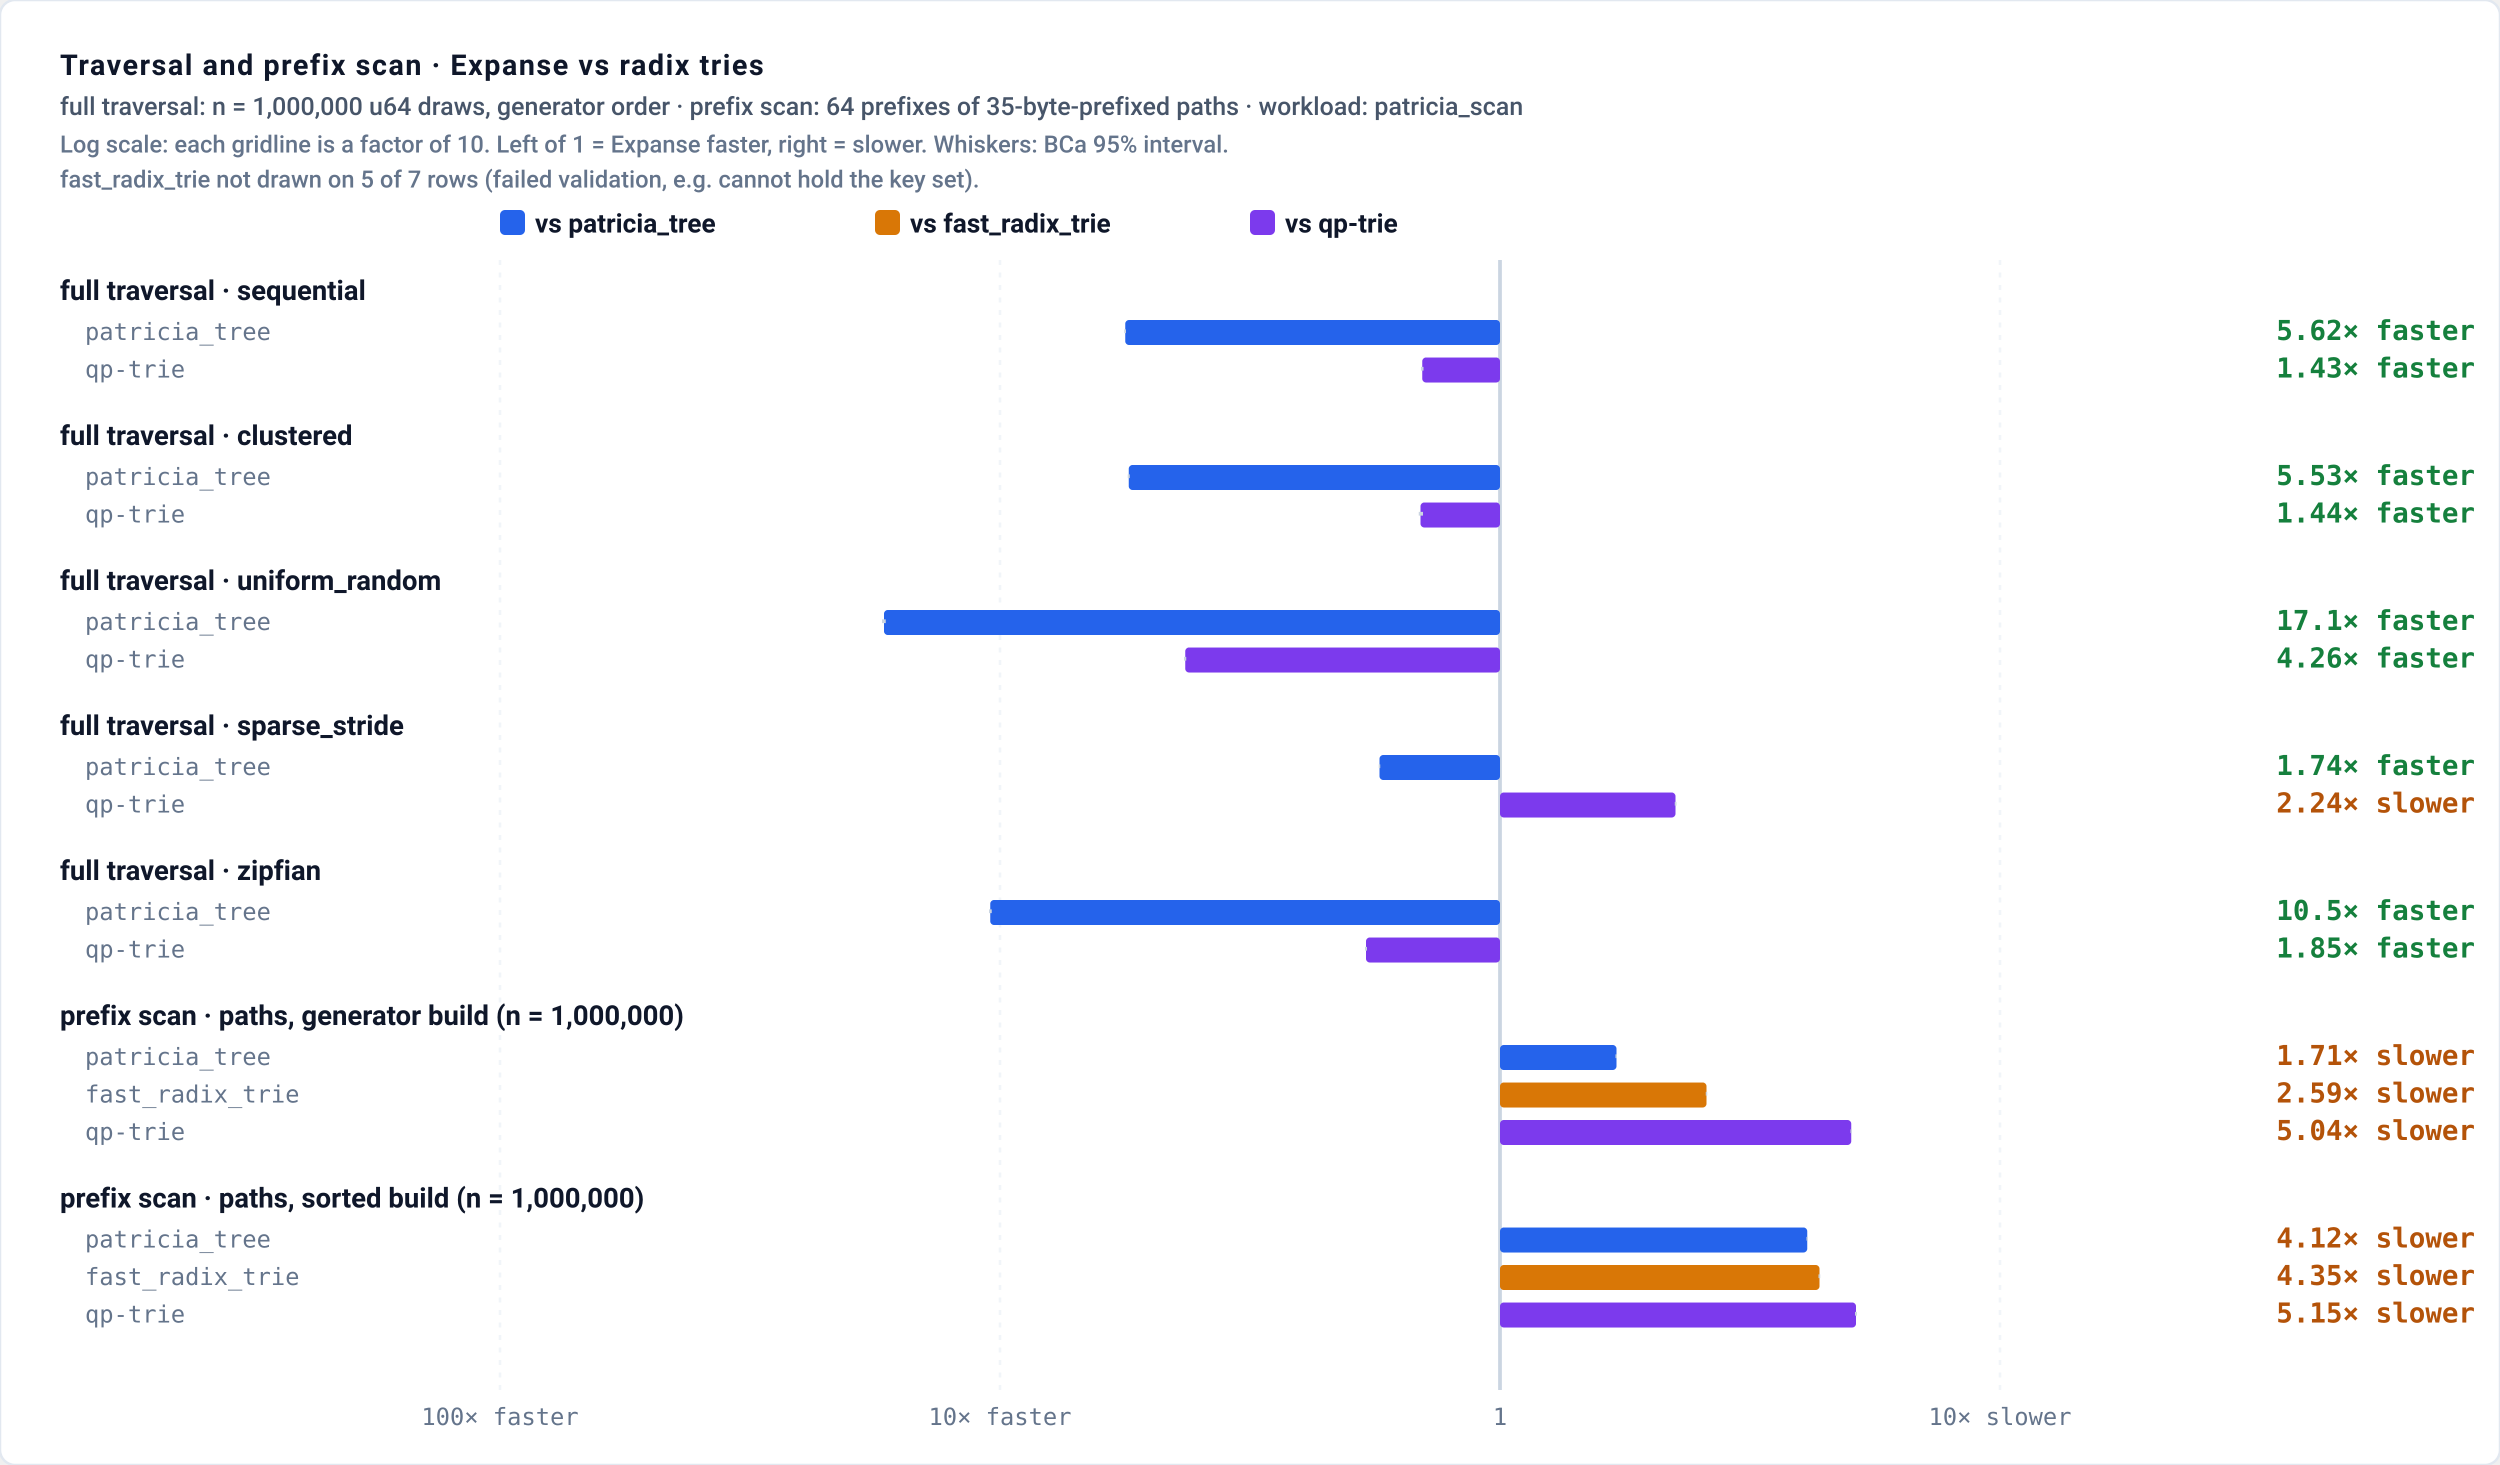
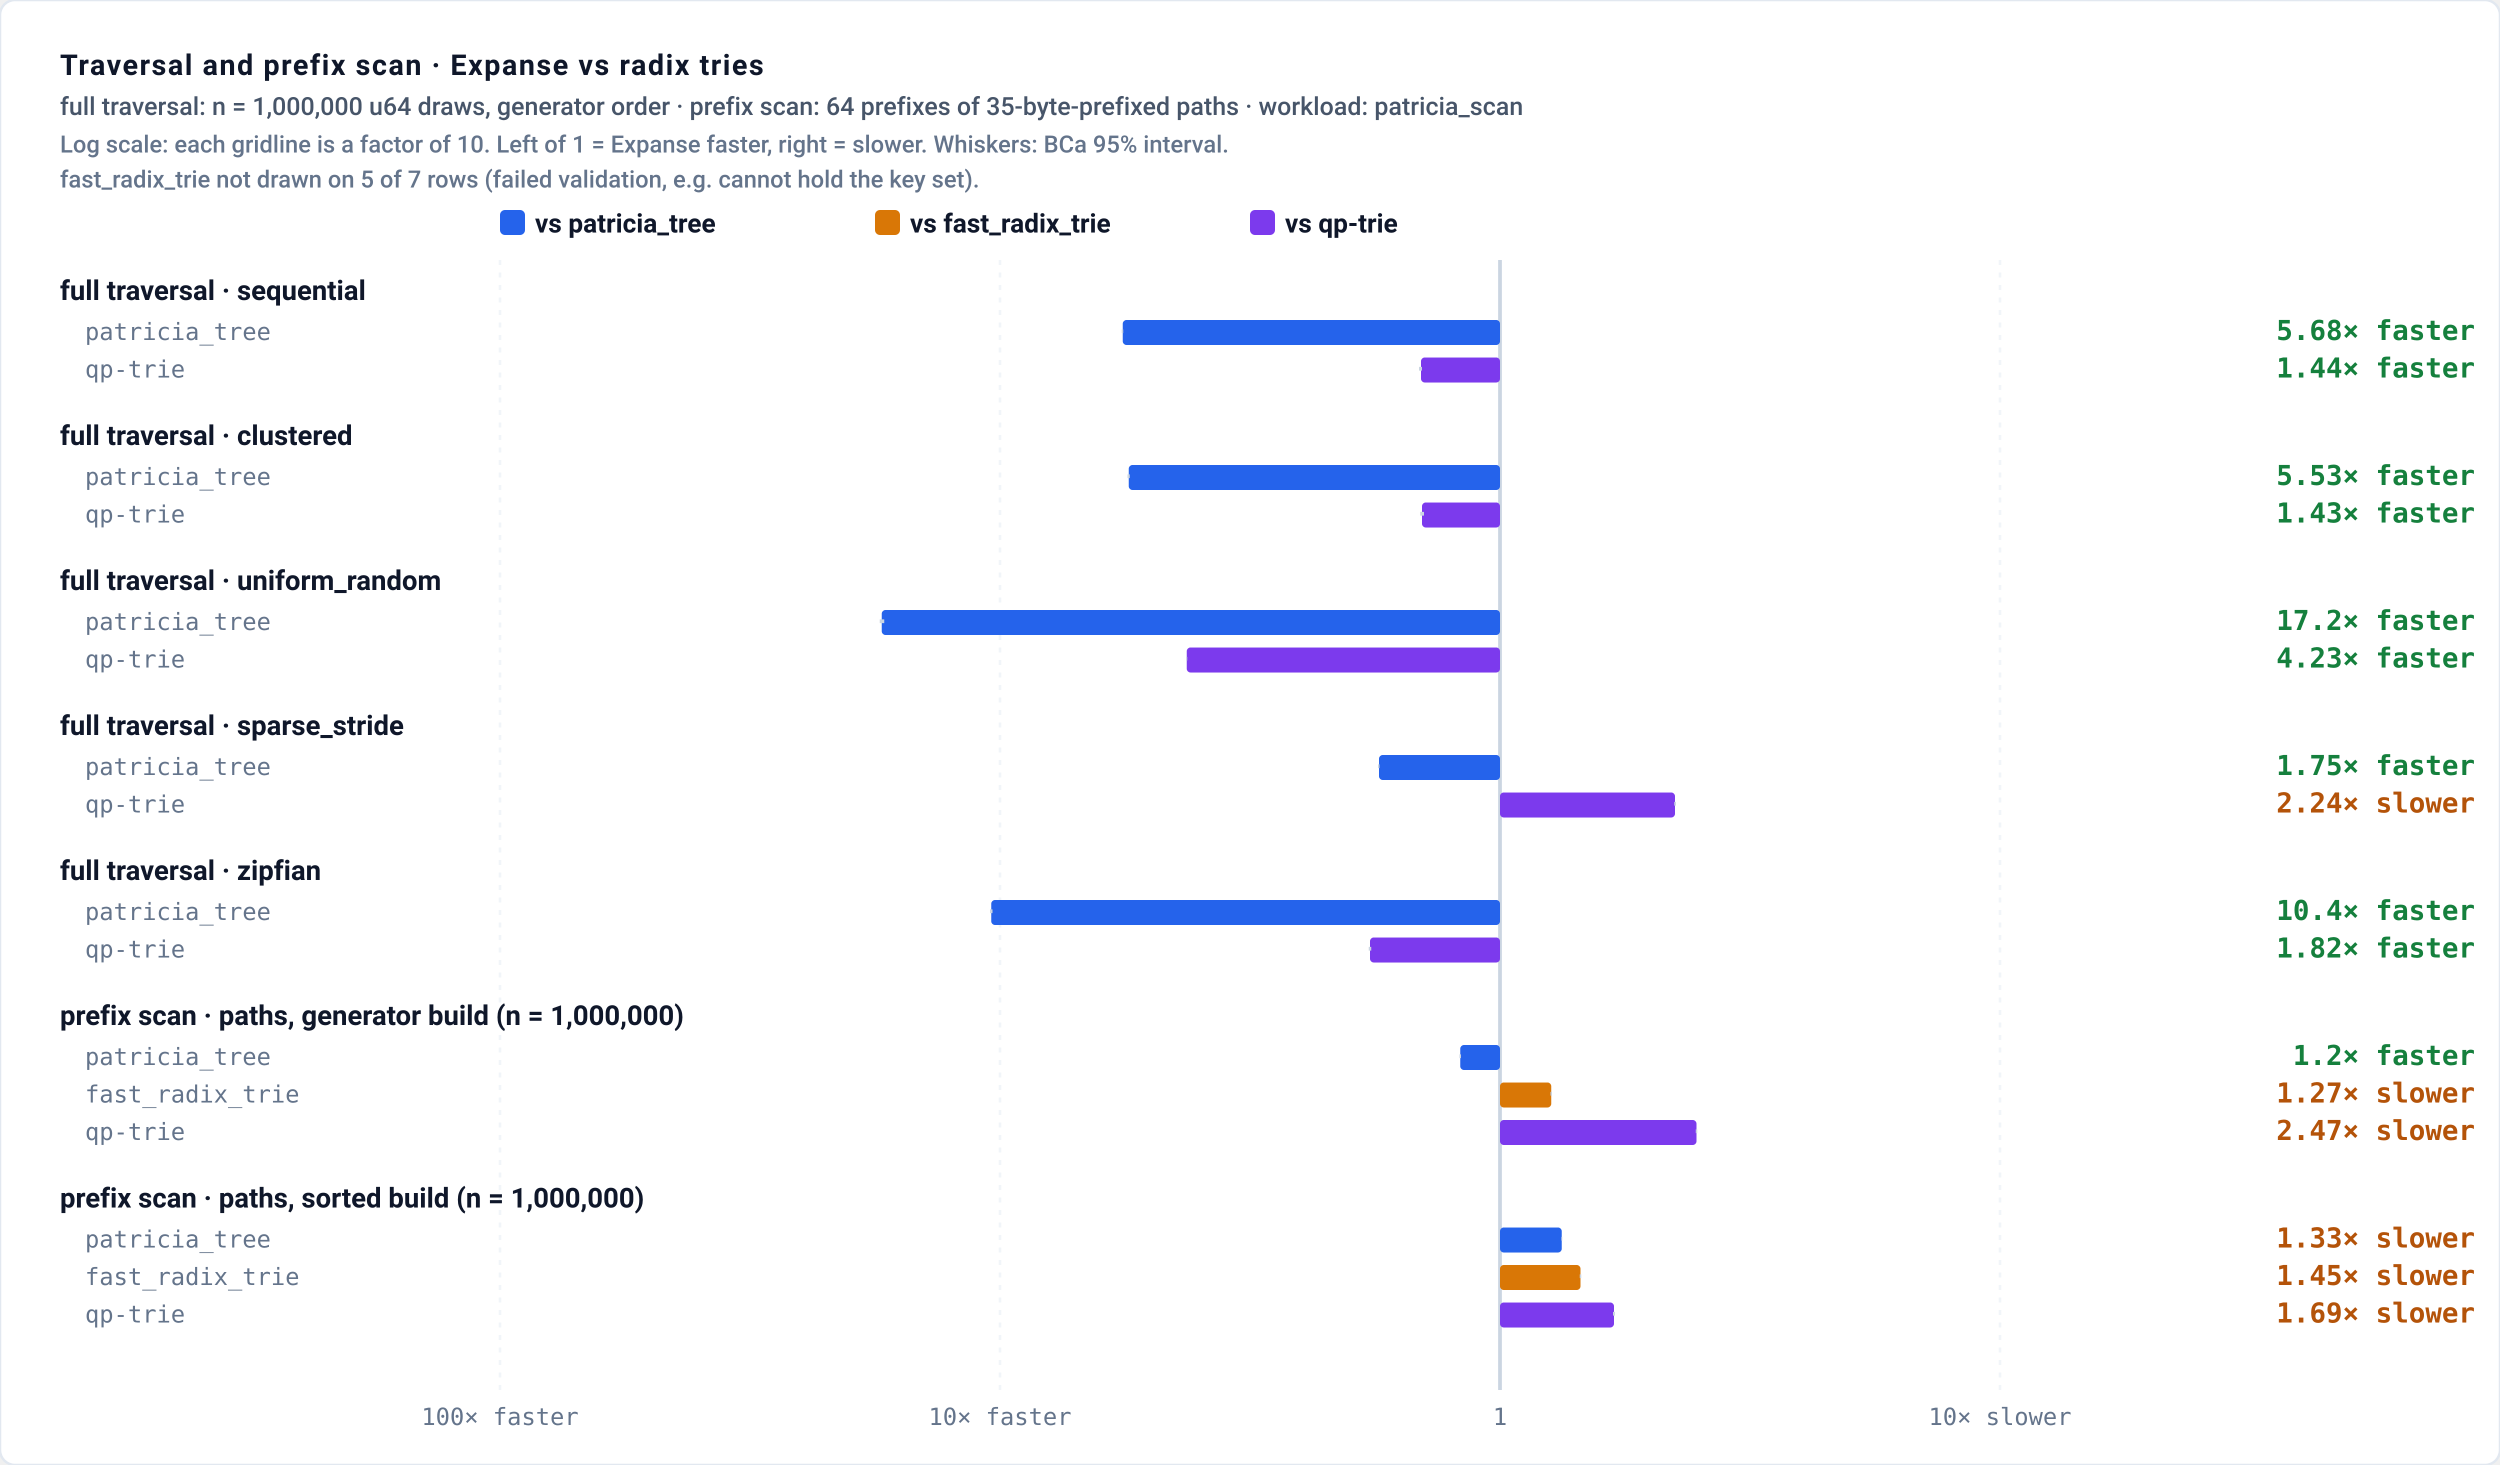
<svg xmlns="http://www.w3.org/2000/svg" role="img" viewBox="0 0 1000 586" width="100%" height="100%">
  <defs>
    <style>
      .bg { fill: #ffffff; }
      .border { stroke: #e2e8f0; stroke-width: 1px; fill: none; }
      .grid { stroke: #f1f5f9; stroke-width: 1px; stroke-dasharray: 2,3; }
      .axis { stroke: #cbd5e1; stroke-width: 1.5px; }
      .divider { stroke: #e2e8f0; stroke-width: 1px; }

      .t-title { font-family: -apple-system, BlinkMacSystemFont, "Segoe UI", Roboto, Helvetica, Arial, sans-serif; font-size: 11.5px; font-weight: 700; letter-spacing: 0.6px; fill: #0f172a; text-transform: uppercase; }
      .t-sub { font-family: -apple-system, BlinkMacSystemFont, "Segoe UI", Roboto, Helvetica, Arial, sans-serif; font-size: 10px; font-weight: 500; fill: #475569; }
      .t-unit { font-family: ui-monospace, SFMono-Regular, Menlo, Monaco, Consolas, monospace; font-size: 10px; font-weight: 600; fill: #475569; }
      .t-axis-label { font-family: ui-monospace, SFMono-Regular, Menlo, Monaco, Consolas, monospace; font-size: 9.5px; font-weight: 500; fill: #64748b; }
      .t-bar-label { font-family: -apple-system, BlinkMacSystemFont, "Segoe UI", Roboto, Helvetica, Arial, sans-serif; font-size: 11px; font-weight: 700; fill: #0f172a; }
      .t-legend { font-family: -apple-system, BlinkMacSystemFont, "Segoe UI", Roboto, Helvetica, Arial, sans-serif; font-size: 10.5px; font-weight: 600; fill: #0f172a; }

      .t-val-accent { font-family: ui-monospace, SFMono-Regular, Menlo, Monaco, Consolas, monospace; font-size: 11px; font-weight: 700; fill: #15803d; }
      .t-val-blue { font-family: ui-monospace, SFMono-Regular, Menlo, Monaco, Consolas, monospace; font-size: 11px; font-weight: 600; fill: #2563eb; }
      .t-val-loss { font-family: ui-monospace, SFMono-Regular, Menlo, Monaco, Consolas, monospace; font-size: 11px; font-weight: 700; fill: #b45309; }
      .t-note { font-family: -apple-system, BlinkMacSystemFont, "Segoe UI", Roboto, Helvetica, Arial, sans-serif; font-size: 9.5px; font-weight: 500; fill: #64748b; }

      .b-expanse { fill: #16a34a; }
      .b-art { fill: #2563eb; }
      .b-patricia { fill: #2563eb; }
      .b-radix { fill: #d97706; }
      .b-qp { fill: #7c3aed; }
      .b-btree { fill: #d97706; }
      .b-hashmap { fill: #7c3aed; }

      .badge-win { fill: #dcfce7; stroke: #86efac; stroke-width: 1px; }
      .badge-win-text { font-family: ui-monospace, SFMono-Regular, Menlo, Monaco, Consolas, monospace; font-size: 9.5px; font-weight: 700; fill: #15803d; text-anchor: middle; }
      .badge-loss { fill: #fef3c7; stroke: #fcd34d; stroke-width: 1px; }
      .badge-loss-text { font-family: ui-monospace, SFMono-Regular, Menlo, Monaco, Consolas, monospace; font-size: 9.5px; font-weight: 700; fill: #b45309; text-anchor: middle; }

      @media (prefers-color-scheme: dark) {
        .bg { fill: #0d1117; }
        .border { stroke: #30363d; }
        .grid { stroke: #21262d; }
        .axis { stroke: #484f58; }
        .divider { stroke: #21262d; }
        .t-title { fill: #f0f6fc; }
        .t-sub { fill: #94a3b8; }
        .t-unit { fill: #94a3b8; }
        .t-axis-label { fill: #94a3b8; }
        .t-bar-label { fill: #f8fafc; }
        .t-legend { fill: #f8fafc; }
        .t-val-accent { fill: #4ade80; }
        .t-val-blue { fill: #38bdf8; }
        .t-note { fill: #94a3b8; }
        .t-val-loss { fill: #fbbf24; }
        .b-expanse { fill: #22c55e; }
        .b-art { fill: #3b82f6; }
        .b-patricia { fill: #3b82f6; }
        .b-radix { fill: #f59e0b; }
        .b-qp { fill: #a855f7; }
        .b-btree { fill: #f59e0b; }
        .b-hashmap { fill: #a855f7; }
        .badge-win { fill: #052e16; stroke: #166534; }
        .badge-win-text { fill: #4ade80; }
        .badge-loss { fill: #451a03; stroke: #92400e; }
        .badge-loss-text { fill: #fbbf24; }
      }

      :root[data-theme="dark"] .bg, [data-theme="dark"] .bg { fill: #0d1117; }
      :root[data-theme="dark"] .border, [data-theme="dark"] .border { stroke: #30363d; }
      :root[data-theme="dark"] .grid, [data-theme="dark"] .grid { stroke: #21262d; }
      :root[data-theme="dark"] .axis, [data-theme="dark"] .axis { stroke: #484f58; }
      :root[data-theme="dark"] .divider, [data-theme="dark"] .divider { stroke: #21262d; }
      :root[data-theme="dark"] .t-title, [data-theme="dark"] .t-title { fill: #f0f6fc; }
      :root[data-theme="dark"] .t-sub, [data-theme="dark"] .t-sub { fill: #94a3b8; }
      :root[data-theme="dark"] .t-unit, [data-theme="dark"] .t-unit { fill: #94a3b8; }
      :root[data-theme="dark"] .t-axis-label, [data-theme="dark"] .t-axis-label { fill: #94a3b8; }
      :root[data-theme="dark"] .t-bar-label, [data-theme="dark"] .t-bar-label { fill: #f8fafc; }
      :root[data-theme="dark"] .t-legend, [data-theme="dark"] .t-legend { fill: #f8fafc; }
      :root[data-theme="dark"] .t-val-accent, [data-theme="dark"] .t-val-accent { fill: #4ade80; }
      :root[data-theme="dark"] .t-val-blue, [data-theme="dark"] .t-val-blue { fill: #38bdf8; }
      :root[data-theme="dark"] .t-note, [data-theme="dark"] .t-note { fill: #94a3b8; }
      :root[data-theme="dark"] .t-val-loss, [data-theme="dark"] .t-val-loss { fill: #fbbf24; }
      :root[data-theme="dark"] .b-expanse, [data-theme="dark"] .b-expanse { fill: #22c55e; }
      :root[data-theme="dark"] .b-art, [data-theme="dark"] .b-art { fill: #3b82f6; }
      :root[data-theme="dark"] .b-patricia, [data-theme="dark"] .b-patricia { fill: #3b82f6; }
      :root[data-theme="dark"] .b-radix, [data-theme="dark"] .b-radix { fill: #f59e0b; }
      :root[data-theme="dark"] .b-qp, [data-theme="dark"] .b-qp { fill: #a855f7; }
      :root[data-theme="dark"] .b-btree, [data-theme="dark"] .b-btree { fill: #f59e0b; }
      :root[data-theme="dark"] .b-hashmap, [data-theme="dark"] .b-hashmap { fill: #a855f7; }
      :root[data-theme="dark"] .badge-win, [data-theme="dark"] .badge-win { fill: #052e16; stroke: #166534; }
      :root[data-theme="dark"] .badge-win-text, [data-theme="dark"] .badge-win-text { fill: #4ade80; }
      :root[data-theme="dark"] .badge-loss, [data-theme="dark"] .badge-loss { fill: #451a03; stroke: #92400e; }
      :root[data-theme="dark"] .badge-loss-text, [data-theme="dark"] .badge-loss-text { fill: #fbbf24; }
    </style>
  </defs>
  <rect width="100%" height="100%" class="bg" rx="6" />
  <rect width="100%" height="100%" class="border" rx="6" />
  <text x="24" y="30" class="t-title">Traversal and prefix scan · Expanse vs radix tries</text>
  <text x="24" y="46" class="t-sub">full traversal: n = 1,000,000 u64 draws, generator order · prefix scan: 64 prefixes of 35-byte-prefixed paths · workload: patricia_scan</text>
  <text x="24" y="61" class="t-note">Log scale: each gridline is a factor of 10. Left of 1 = Expanse faster, right = slower. Whiskers: BCa 95% interval.</text>
  <text x="24" y="75" class="t-note">fast_radix_trie not drawn on 5 of 7 rows (failed validation, e.g. cannot hold the key set).</text>
  <rect x="200" y="84" width="10" height="10" rx="2" class="b-patricia" />
  <text x="214" y="93" class="t-legend">vs patricia_tree</text>
  <rect x="350" y="84" width="10" height="10" rx="2" class="b-radix" />
  <text x="364" y="93" class="t-legend">vs fast_radix_trie</text>
  <rect x="500" y="84" width="10" height="10" rx="2" class="b-qp" />
  <text x="514" y="93" class="t-legend">vs qp-trie</text>
  <line x1="200.0" y1="104" x2="200.0" y2="556" class="grid" />
  <text x="200.0" y="570" class="t-axis-label" text-anchor="middle">100× faster</text>
  <line x1="400.0" y1="104" x2="400.0" y2="556" class="grid" />
  <text x="400.0" y="570" class="t-axis-label" text-anchor="middle">10× faster</text>
  <line x1="600.0" y1="104" x2="600.0" y2="556" class="axis" />
  <text x="600.0" y="570" class="t-axis-label" text-anchor="middle">1</text>
  <line x1="800.0" y1="104" x2="800.0" y2="556" class="grid" />
  <text x="800.0" y="570" class="t-axis-label" text-anchor="middle">10× slower</text>
  <text x="24" y="120" class="t-bar-label">full traversal · sequential</text>
  <text x="34" y="136" class="t-axis-label">patricia_tree</text>
-   <rect x="450.1" y="128" width="149.9" height="10" rx="1.5" class="b-patricia" />
-   <line x1="449.7" y1="132.5" x2="450.4" y2="132.5" class="axis" />
-   <text x="990" y="136" class="t-val-accent" text-anchor="end">5.62× faster</text>
+   <rect x="449.1" y="128" width="150.9" height="10" rx="1.5" class="b-patricia" />
+   <line x1="448.7" y1="132.5" x2="449.3" y2="132.5" class="axis" />
+   <text x="990" y="136" class="t-val-accent" text-anchor="end">5.68× faster</text>
  <text x="34" y="151" class="t-axis-label">qp-trie</text>
-   <rect x="568.9" y="143" width="31.1" height="10" rx="1.5" class="b-qp" />
-   <line x1="568.4" y1="147.5" x2="569.4" y2="147.5" class="axis" />
-   <text x="990" y="151" class="t-val-accent" text-anchor="end">1.43× faster</text>
+   <rect x="568.4" y="143" width="31.6" height="10" rx="1.5" class="b-qp" />
+   <line x1="567.6" y1="147.5" x2="568.8" y2="147.5" class="axis" />
+   <text x="990" y="151" class="t-val-accent" text-anchor="end">1.44× faster</text>
  <text x="24" y="178" class="t-bar-label">full traversal · clustered</text>
  <text x="34" y="194" class="t-axis-label">patricia_tree</text>
  <rect x="451.5" y="186" width="148.5" height="10" rx="1.5" class="b-patricia" />
-   <line x1="451.1" y1="190.5" x2="451.9" y2="190.5" class="axis" />
+   <line x1="451.0" y1="190.5" x2="451.9" y2="190.5" class="axis" />
  <text x="990" y="194" class="t-val-accent" text-anchor="end">5.53× faster</text>
  <text x="34" y="209" class="t-axis-label">qp-trie</text>
-   <rect x="568.2" y="201" width="31.8" height="10" rx="1.5" class="b-qp" />
-   <line x1="567.5" y1="205.5" x2="569.2" y2="205.5" class="axis" />
-   <text x="990" y="209" class="t-val-accent" text-anchor="end">1.44× faster</text>
+   <rect x="568.8" y="201" width="31.2" height="10" rx="1.5" class="b-qp" />
+   <line x1="568.1" y1="205.5" x2="569.6" y2="205.5" class="axis" />
+   <text x="990" y="209" class="t-val-accent" text-anchor="end">1.43× faster</text>
  <text x="24" y="236" class="t-bar-label">full traversal · uniform_random</text>
  <text x="34" y="252" class="t-axis-label">patricia_tree</text>
-   <rect x="353.6" y="244" width="246.4" height="10" rx="1.5" class="b-patricia" />
-   <line x1="352.8" y1="248.5" x2="354.3" y2="248.5" class="axis" />
-   <text x="990" y="252" class="t-val-accent" text-anchor="end">17.1× faster</text>
+   <rect x="352.7" y="244" width="247.3" height="10" rx="1.5" class="b-patricia" />
+   <line x1="351.9" y1="248.5" x2="353.7" y2="248.5" class="axis" />
+   <text x="990" y="252" class="t-val-accent" text-anchor="end">17.2× faster</text>
  <text x="34" y="267" class="t-axis-label">qp-trie</text>
-   <rect x="474.1" y="259" width="125.9" height="10" rx="1.5" class="b-qp" />
-   <line x1="473.6" y1="263.5" x2="474.5" y2="263.5" class="axis" />
-   <text x="990" y="267" class="t-val-accent" text-anchor="end">4.26× faster</text>
+   <rect x="474.7" y="259" width="125.3" height="10" rx="1.5" class="b-qp" />
+   <line x1="474.5" y1="263.5" x2="474.9" y2="263.5" class="axis" />
+   <text x="990" y="267" class="t-val-accent" text-anchor="end">4.23× faster</text>
  <text x="24" y="294" class="t-bar-label">full traversal · sparse_stride</text>
  <text x="34" y="310" class="t-axis-label">patricia_tree</text>
-   <rect x="551.8" y="302" width="48.2" height="10" rx="1.5" class="b-patricia" />
-   <line x1="551.5" y1="306.5" x2="552.1" y2="306.5" class="axis" />
-   <text x="990" y="310" class="t-val-accent" text-anchor="end">1.74× faster</text>
+   <rect x="551.6" y="302" width="48.4" height="10" rx="1.5" class="b-patricia" />
+   <line x1="551.2" y1="306.5" x2="551.8" y2="306.5" class="axis" />
+   <text x="990" y="310" class="t-val-accent" text-anchor="end">1.75× faster</text>
  <text x="34" y="325" class="t-axis-label">qp-trie</text>
-   <rect x="600.0" y="317" width="70.2" height="10" rx="1.5" class="b-qp" />
-   <line x1="669.9" y1="321.5" x2="670.6" y2="321.5" class="axis" />
+   <rect x="600.0" y="317" width="70.0" height="10" rx="1.5" class="b-qp" />
+   <line x1="669.7" y1="321.5" x2="670.4" y2="321.5" class="axis" />
  <text x="990" y="325" class="t-val-loss" text-anchor="end">2.24× slower</text>
  <text x="24" y="352" class="t-bar-label">full traversal · zipfian</text>
  <text x="34" y="368" class="t-axis-label">patricia_tree</text>
-   <rect x="396.1" y="360" width="203.9" height="10" rx="1.5" class="b-patricia" />
-   <line x1="395.6" y1="364.5" x2="396.7" y2="364.5" class="axis" />
-   <text x="990" y="368" class="t-val-accent" text-anchor="end">10.5× faster</text>
+   <rect x="396.5" y="360" width="203.5" height="10" rx="1.5" class="b-patricia" />
+   <line x1="396.0" y1="364.5" x2="397.0" y2="364.5" class="axis" />
+   <text x="990" y="368" class="t-val-accent" text-anchor="end">10.4× faster</text>
  <text x="34" y="383" class="t-axis-label">qp-trie</text>
-   <rect x="546.4" y="375" width="53.6" height="10" rx="1.5" class="b-qp" />
-   <line x1="546.0" y1="379.5" x2="546.8" y2="379.5" class="axis" />
-   <text x="990" y="383" class="t-val-accent" text-anchor="end">1.85× faster</text>
+   <rect x="548.0" y="375" width="52.0" height="10" rx="1.5" class="b-qp" />
+   <line x1="547.5" y1="379.5" x2="548.5" y2="379.5" class="axis" />
+   <text x="990" y="383" class="t-val-accent" text-anchor="end">1.82× faster</text>
  <text x="24" y="410" class="t-bar-label">prefix scan · paths, generator build (n = 1,000,000)</text>
  <text x="34" y="426" class="t-axis-label">patricia_tree</text>
-   <rect x="600.0" y="418" width="46.6" height="10" rx="1.5" class="b-patricia" />
-   <line x1="646.2" y1="422.5" x2="646.8" y2="422.5" class="axis" />
-   <text x="990" y="426" class="t-val-loss" text-anchor="end">1.71× slower</text>
+   <rect x="584.1" y="418" width="15.9" height="10" rx="1.5" class="b-patricia" />
+   <line x1="583.8" y1="422.5" x2="584.4" y2="422.5" class="axis" />
+   <text x="990" y="426" class="t-val-accent" text-anchor="end">1.2× faster</text>
  <text x="34" y="441" class="t-axis-label">fast_radix_trie</text>
-   <rect x="600.0" y="433" width="82.6" height="10" rx="1.5" class="b-radix" />
-   <line x1="682.3" y1="437.5" x2="682.9" y2="437.5" class="axis" />
-   <text x="990" y="441" class="t-val-loss" text-anchor="end">2.59× slower</text>
+   <rect x="600.0" y="433" width="20.5" height="10" rx="1.5" class="b-radix" />
+   <line x1="620.2" y1="437.5" x2="620.8" y2="437.5" class="axis" />
+   <text x="990" y="441" class="t-val-loss" text-anchor="end">1.27× slower</text>
  <text x="34" y="456" class="t-axis-label">qp-trie</text>
-   <rect x="600.0" y="448" width="140.5" height="10" rx="1.5" class="b-qp" />
-   <line x1="740.2" y1="452.5" x2="740.7" y2="452.5" class="axis" />
-   <text x="990" y="456" class="t-val-loss" text-anchor="end">5.04× slower</text>
+   <rect x="600.0" y="448" width="78.6" height="10" rx="1.5" class="b-qp" />
+   <line x1="678.3" y1="452.5" x2="678.9" y2="452.5" class="axis" />
+   <text x="990" y="456" class="t-val-loss" text-anchor="end">2.47× slower</text>
  <text x="24" y="483" class="t-bar-label">prefix scan · paths, sorted build (n = 1,000,000)</text>
  <text x="34" y="499" class="t-axis-label">patricia_tree</text>
-   <rect x="600.0" y="491" width="122.9" height="10" rx="1.5" class="b-patricia" />
-   <line x1="722.6" y1="495.5" x2="723.2" y2="495.5" class="axis" />
-   <text x="990" y="499" class="t-val-loss" text-anchor="end">4.12× slower</text>
+   <rect x="600.0" y="491" width="24.7" height="10" rx="1.5" class="b-patricia" />
+   <line x1="624.6" y1="495.5" x2="624.9" y2="495.5" class="axis" />
+   <text x="990" y="499" class="t-val-loss" text-anchor="end">1.33× slower</text>
  <text x="34" y="514" class="t-axis-label">fast_radix_trie</text>
-   <rect x="600.0" y="506" width="127.8" height="10" rx="1.5" class="b-radix" />
-   <line x1="727.4" y1="510.5" x2="728.1" y2="510.5" class="axis" />
-   <text x="990" y="514" class="t-val-loss" text-anchor="end">4.35× slower</text>
+   <rect x="600.0" y="506" width="32.2" height="10" rx="1.5" class="b-radix" />
+   <line x1="631.9" y1="510.5" x2="632.5" y2="510.5" class="axis" />
+   <text x="990" y="514" class="t-val-loss" text-anchor="end">1.45× slower</text>
  <text x="34" y="529" class="t-axis-label">qp-trie</text>
-   <rect x="600.0" y="521" width="142.4" height="10" rx="1.5" class="b-qp" />
-   <line x1="742.0" y1="525.5" x2="742.8" y2="525.5" class="axis" />
-   <text x="990" y="529" class="t-val-loss" text-anchor="end">5.15× slower</text>
+   <rect x="600.0" y="521" width="45.6" height="10" rx="1.5" class="b-qp" />
+   <line x1="645.2" y1="525.5" x2="646.0" y2="525.5" class="axis" />
+   <text x="990" y="529" class="t-val-loss" text-anchor="end">1.69× slower</text>
</svg>
